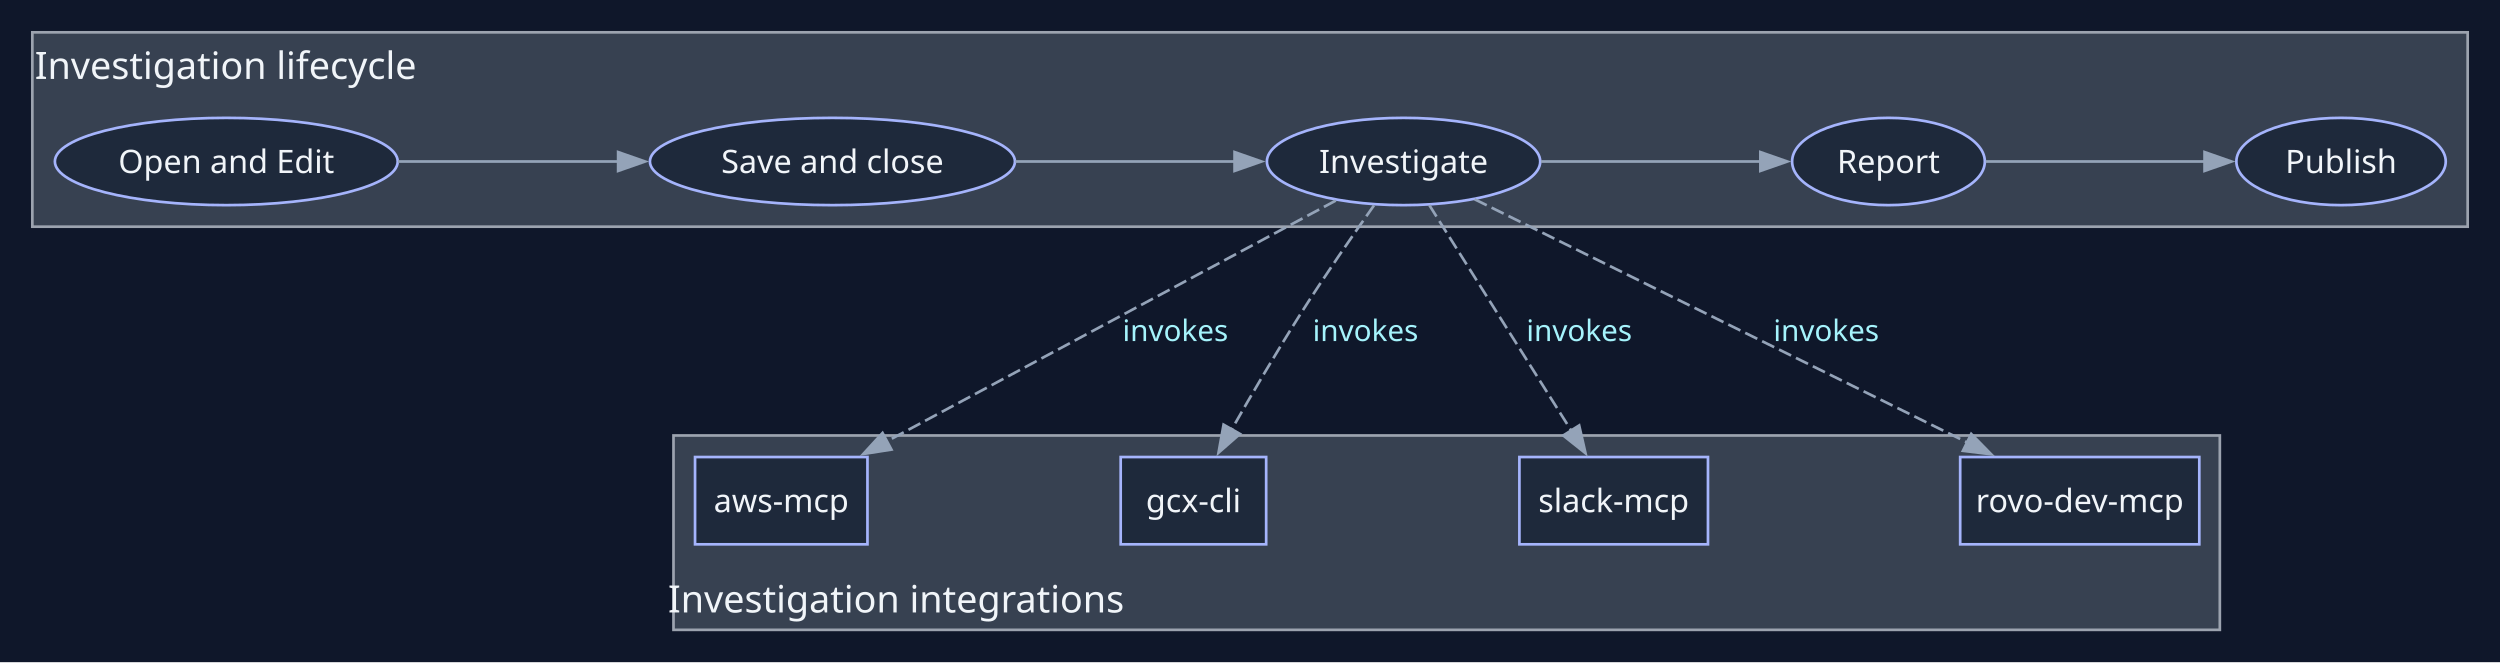
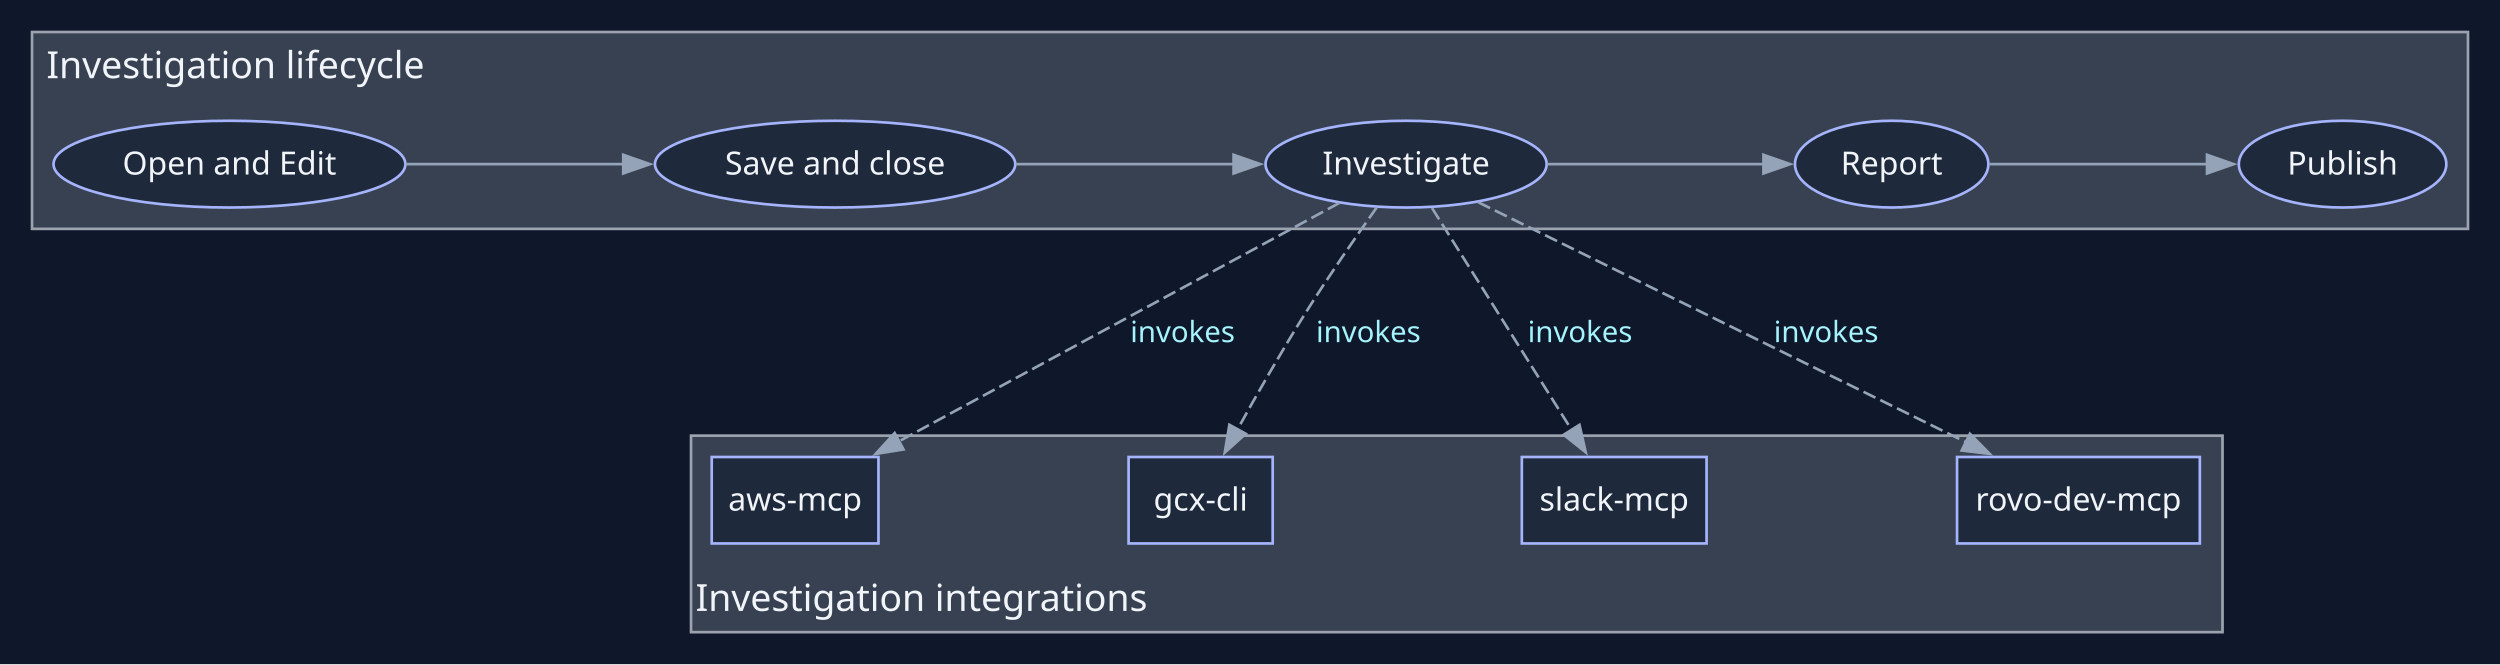
- <svg xmlns="http://www.w3.org/2000/svg" width="1856pt" height="492pt" viewBox="0.00 0.00 1856.00 492.00">
-   <g id="graph0" class="graph" transform="scale(2 2) rotate(0) translate(4 241.8)">
-     <polygon fill="#0f172a" stroke="none" points="-4,4 -4,-241.8 924,-241.8 924,4 -4,4" />
+ <svg xmlns="http://www.w3.org/2000/svg" width="1874pt" height="498pt" viewBox="0.00 0.00 1874.00 498.00">
+   <g id="graph0" class="graph" transform="scale(2 2) rotate(0) translate(4 244.93)">
+     <polygon fill="#0f172a" stroke="none" points="-4,4 -4,-244.93 933,-244.93 933,4 -4,4" />
    <g id="clust1" class="cluster">
-       <polygon fill="#374151" stroke="#9ca3af" points="8,-157.65 8,-229.8 912,-229.8 912,-157.65 8,-157.65" />
-       <text xml:space="preserve" text-anchor="middle" x="79.75" y="-212.5" font-family="Trebuchet MS" font-size="14.00" fill="#f1f5f9">Investigation lifecycle</text>
+       <polygon fill="#374151" stroke="#9ca3af" points="8,-159.15 8,-232.93 921,-232.93 921,-159.15 8,-159.15" />
+       <text xml:space="preserve" text-anchor="middle" x="84.25" y="-215.63" font-family="Trebuchet MS" font-size="14.00" fill="#f1f5f9">Investigation lifecycle</text>
    </g>
    <g id="clust3" class="cluster">
-       <polygon fill="#374151" stroke="#9ca3af" points="246,-8 246,-80.15 820,-80.15 820,-8 246,-8" />
-       <text xml:space="preserve" text-anchor="middle" x="328.62" y="-14.45" font-family="Trebuchet MS" font-size="14.00" fill="#f1f5f9">Investigation integrations</text>
+       <polygon fill="#374151" stroke="#9ca3af" points="255,-8 255,-81.65 829,-81.65 829,-8 255,-8" />
+       <text xml:space="preserve" text-anchor="middle" x="341.38" y="-15.95" font-family="Trebuchet MS" font-size="14.00" fill="#f1f5f9">Investigation integrations</text>
    </g>
    <g id="node1" class="node">
-       <ellipse fill="#1e293b" stroke="#a5b4fc" cx="80" cy="-181.85" rx="63.63" ry="16.2" />
-       <text xml:space="preserve" text-anchor="middle" x="80" y="-177.58" font-family="Trebuchet MS" font-size="12.00" fill="#f1f5f9">Open and Edit</text>
+       <ellipse fill="#1e293b" stroke="#a5b4fc" cx="82" cy="-183.41" rx="65.94" ry="16.26" />
+       <text xml:space="preserve" text-anchor="middle" x="82" y="-179.51" font-family="Trebuchet MS" font-size="12.00" fill="#f1f5f9">Open and Edit</text>
    </g>
    <g id="node2" class="node">
-       <ellipse fill="#1e293b" stroke="#a5b4fc" cx="305" cy="-181.85" rx="67.75" ry="16.2" />
-       <text xml:space="preserve" text-anchor="middle" x="305" y="-177.58" font-family="Trebuchet MS" font-size="12.00" fill="#f1f5f9">Save and close</text>
+       <ellipse fill="#1e293b" stroke="#a5b4fc" cx="309" cy="-183.41" rx="67.53" ry="16.26" />
+       <text xml:space="preserve" text-anchor="middle" x="309" y="-179.51" font-family="Trebuchet MS" font-size="12.00" fill="#f1f5f9">Save and close</text>
    </g>
    <g id="edge1" class="edge">
-       <path fill="none" stroke="#94a3b8" d="M143.72,-181.85C171.04,-181.85 198.35,-181.85 225.67,-181.85" />
-       <polygon fill="#94a3b8" stroke="#94a3b8" points="225.45,-185.35 235.45,-181.85 225.45,-178.35 225.45,-185.35" />
+       <path fill="none" stroke="#94a3b8" d="M148.06,-183.41C175.32,-183.41 202.58,-183.41 229.84,-183.41" />
+       <polygon fill="#94a3b8" stroke="#94a3b8" points="229.59,-186.91 239.59,-183.41 229.59,-179.91 229.59,-186.91" />
    </g>
    <g id="node3" class="node">
-       <ellipse fill="#1e293b" stroke="#a5b4fc" cx="517" cy="-181.85" rx="50.73" ry="16.2" />
-       <text xml:space="preserve" text-anchor="middle" x="517" y="-177.58" font-family="Trebuchet MS" font-size="12.00" fill="#f1f5f9">Investigate</text>
+       <ellipse fill="#1e293b" stroke="#a5b4fc" cx="523" cy="-183.41" rx="52.68" ry="16.26" />
+       <text xml:space="preserve" text-anchor="middle" x="523" y="-179.51" font-family="Trebuchet MS" font-size="12.00" fill="#f1f5f9">Investigate</text>
    </g>
    <g id="edge2" class="edge">
-       <path fill="none" stroke="#94a3b8" d="M372.91,-181.85C400.12,-181.85 427.32,-181.85 454.53,-181.85" />
-       <polygon fill="#94a3b8" stroke="#94a3b8" points="454.27,-185.35 464.27,-181.85 454.27,-178.35 454.27,-185.35" />
+       <path fill="none" stroke="#94a3b8" d="M376.71,-183.41C404,-183.41 431.29,-183.41 458.58,-183.41" />
+       <polygon fill="#94a3b8" stroke="#94a3b8" points="458.34,-186.91 468.34,-183.41 458.34,-179.91 458.34,-186.91" />
    </g>
    <g id="node4" class="node">
-       <ellipse fill="#1e293b" stroke="#a5b4fc" cx="697" cy="-181.85" rx="35.77" ry="16.2" />
-       <text xml:space="preserve" text-anchor="middle" x="697" y="-177.58" font-family="Trebuchet MS" font-size="12.00" fill="#f1f5f9">Report</text>
+       <ellipse fill="#1e293b" stroke="#a5b4fc" cx="705" cy="-183.41" rx="36.24" ry="16.26" />
+       <text xml:space="preserve" text-anchor="middle" x="705" y="-179.51" font-family="Trebuchet MS" font-size="12.00" fill="#f1f5f9">Report</text>
    </g>
    <g id="edge3" class="edge">
-       <path fill="none" stroke="#94a3b8" d="M567.98,-181.85C595.22,-181.85 622.46,-181.85 649.7,-181.85" />
-       <polygon fill="#94a3b8" stroke="#94a3b8" points="649.45,-185.35 659.45,-181.85 649.45,-178.35 649.45,-185.35" />
+       <path fill="none" stroke="#94a3b8" d="M575.96,-183.41C603.06,-183.41 630.16,-183.41 657.26,-183.41" />
+       <polygon fill="#94a3b8" stroke="#94a3b8" points="656.94,-186.91 666.94,-183.41 656.94,-179.91 656.94,-186.91" />
    </g>
    <g id="node6" class="node">
-       <polygon fill="#1e293b" stroke="#a5b4fc" points="318,-72.15 254,-72.15 254,-39.75 318,-39.75 318,-72.15" />
-       <text xml:space="preserve" text-anchor="middle" x="286" y="-51.68" font-family="Trebuchet MS" font-size="12.00" fill="#f1f5f9">aws-mcp</text>
+       <polygon fill="#1e293b" stroke="#a5b4fc" points="325.25,-73.65 262.75,-73.65 262.75,-41.25 325.25,-41.25 325.25,-73.65" />
+       <text xml:space="preserve" text-anchor="middle" x="294" y="-53.55" font-family="Trebuchet MS" font-size="12.00" fill="#f1f5f9">aws-mcp</text>
    </g>
    <g id="edge8" class="edge">
-       <path fill="none" stroke="#94a3b8" stroke-dasharray="5,2" d="M491.84,-167.35C451.64,-145.79 372.63,-103.41 325.04,-77.89" />
-       <polygon fill="#94a3b8" stroke="#94a3b8" points="326.9,-74.92 316.44,-73.28 323.6,-81.09 326.9,-74.92" />
-       <text xml:space="preserve" text-anchor="middle" x="429.43" y="-115.2" font-family="Trebuchet MS" font-size="11.00" fill="#a5f3fc">  invokes</text>
+       <path fill="none" stroke="#94a3b8" stroke-dasharray="5,2" d="M498.06,-168.91C458.21,-147.34 379.88,-104.94 332.7,-79.4" />
+       <polygon fill="#94a3b8" stroke="#94a3b8" points="334.64,-76.47 324.18,-74.79 331.31,-82.63 334.64,-76.47" />
+       <text xml:space="preserve" text-anchor="middle" x="436.37" y="-116.7" font-family="Trebuchet MS" font-size="11.00" fill="#a5f3fc">  invokes</text>
    </g>
    <g id="node7" class="node">
-       <polygon fill="#1e293b" stroke="#a5b4fc" points="466,-72.15 412,-72.15 412,-39.75 466,-39.75 466,-72.15" />
-       <text xml:space="preserve" text-anchor="middle" x="439" y="-51.68" font-family="Trebuchet MS" font-size="12.00" fill="#f1f5f9">gcx-cli</text>
+       <polygon fill="#1e293b" stroke="#a5b4fc" points="473,-73.65 419,-73.65 419,-41.25 473,-41.25 473,-73.65" />
+       <text xml:space="preserve" text-anchor="middle" x="446" y="-53.55" font-family="Trebuchet MS" font-size="12.00" fill="#f1f5f9">gcx-cli</text>
    </g>
    <g id="edge9" class="edge">
-       <path fill="none" stroke="#94a3b8" stroke-dasharray="5,2" d="M506.04,-165.59C498.27,-154.63 487.72,-139.41 479,-125.65 470.02,-111.49 460.55,-95.29 453.08,-82.18" />
-       <polygon fill="#94a3b8" stroke="#94a3b8" points="456.28,-80.73 448.31,-73.75 450.19,-84.17 456.28,-80.73" />
-       <text xml:space="preserve" text-anchor="middle" x="500" y="-115.2" font-family="Trebuchet MS" font-size="11.00" fill="#a5f3fc">  invokes</text>
+       <path fill="none" stroke="#94a3b8" stroke-dasharray="5,2" d="M511.99,-167.17C504.2,-156.2 493.65,-140.97 485,-127.15 476.16,-113.02 466.92,-96.83 459.66,-83.71" />
+       <polygon fill="#94a3b8" stroke="#94a3b8" points="462.91,-82.36 455.03,-75.28 456.77,-85.73 462.91,-82.36" />
+       <text xml:space="preserve" text-anchor="middle" x="506" y="-116.7" font-family="Trebuchet MS" font-size="11.00" fill="#a5f3fc">  invokes</text>
    </g>
    <g id="node8" class="node">
-       <polygon fill="#1e293b" stroke="#a5b4fc" points="630,-72.15 560,-72.15 560,-39.75 630,-39.75 630,-72.15" />
-       <text xml:space="preserve" text-anchor="middle" x="595" y="-51.68" font-family="Trebuchet MS" font-size="12.00" fill="#f1f5f9">slack-mcp</text>
+       <polygon fill="#1e293b" stroke="#a5b4fc" points="635.62,-73.65 566.38,-73.65 566.38,-41.25 635.62,-41.25 635.62,-73.65" />
+       <text xml:space="preserve" text-anchor="middle" x="601" y="-53.55" font-family="Trebuchet MS" font-size="12.00" fill="#f1f5f9">slack-mcp</text>
    </g>
    <g id="edge10" class="edge">
-       <path fill="none" stroke="#94a3b8" stroke-dasharray="5,2" d="M526.56,-165.66C539.72,-144.76 563.57,-106.88 579.34,-81.82" />
-       <polygon fill="#94a3b8" stroke="#94a3b8" points="582.19,-83.88 584.55,-73.55 576.26,-80.15 582.19,-83.88" />
-       <text xml:space="preserve" text-anchor="middle" x="579.34" y="-115.2" font-family="Trebuchet MS" font-size="11.00" fill="#a5f3fc">  invokes</text>
+       <path fill="none" stroke="#94a3b8" stroke-dasharray="5,2" d="M532.72,-166.96C545.86,-146.09 569.44,-108.61 585.16,-83.63" />
+       <polygon fill="#94a3b8" stroke="#94a3b8" points="587.99,-85.7 590.35,-75.38 582.06,-81.98 587.99,-85.7" />
+       <text xml:space="preserve" text-anchor="middle" x="585.34" y="-116.7" font-family="Trebuchet MS" font-size="11.00" fill="#a5f3fc">  invokes</text>
    </g>
    <g id="node9" class="node">
-       <polygon fill="#1e293b" stroke="#a5b4fc" points="812.38,-72.15 723.62,-72.15 723.62,-39.75 812.38,-39.75 812.38,-72.15" />
-       <text xml:space="preserve" text-anchor="middle" x="768" y="-51.68" font-family="Trebuchet MS" font-size="12.00" fill="#f1f5f9">rovo-dev-mcp</text>
+       <polygon fill="#1e293b" stroke="#a5b4fc" points="820.5,-73.65 729.5,-73.65 729.5,-41.25 820.5,-41.25 820.5,-73.65" />
+       <text xml:space="preserve" text-anchor="middle" x="775" y="-53.55" font-family="Trebuchet MS" font-size="12.00" fill="#f1f5f9">rovo-dev-mcp</text>
    </g>
    <g id="edge11" class="edge">
-       <path fill="none" stroke="#94a3b8" stroke-dasharray="5,2" d="M543.39,-167.82C586.96,-146.32 674.28,-103.21 726.28,-77.54" />
-       <polygon fill="#94a3b8" stroke="#94a3b8" points="727.72,-80.73 735.14,-73.17 724.63,-74.46 727.72,-80.73" />
-       <text xml:space="preserve" text-anchor="middle" x="671.03" y="-115.2" font-family="Trebuchet MS" font-size="11.00" fill="#a5f3fc">  invokes</text>
+       <path fill="none" stroke="#94a3b8" stroke-dasharray="5,2" d="M549.97,-169.15C593.8,-147.59 680.83,-104.77 732.87,-79.17" />
+       <polygon fill="#94a3b8" stroke="#94a3b8" points="734.32,-82.36 741.75,-74.81 731.23,-76.08 734.32,-82.36" />
+       <text xml:space="preserve" text-anchor="middle" x="677.56" y="-116.7" font-family="Trebuchet MS" font-size="11.00" fill="#a5f3fc">  invokes</text>
    </g>
    <g id="node5" class="node">
-       <ellipse fill="#1e293b" stroke="#a5b4fc" cx="865" cy="-181.85" rx="38.86" ry="16.2" />
-       <text xml:space="preserve" text-anchor="middle" x="865" y="-177.58" font-family="Trebuchet MS" font-size="12.00" fill="#f1f5f9">Publish</text>
+       <ellipse fill="#1e293b" stroke="#a5b4fc" cx="874" cy="-183.41" rx="38.89" ry="16.26" />
+       <text xml:space="preserve" text-anchor="middle" x="874" y="-179.51" font-family="Trebuchet MS" font-size="12.00" fill="#f1f5f9">Publish</text>
    </g>
    <g id="edge4" class="edge">
-       <path fill="none" stroke="#94a3b8" d="M733.09,-181.85C760.27,-181.85 787.44,-181.85 814.61,-181.85" />
-       <polygon fill="#94a3b8" stroke="#94a3b8" points="814.33,-185.35 824.33,-181.85 814.33,-178.35 814.33,-185.35" />
+       <path fill="none" stroke="#94a3b8" d="M741.64,-183.41C768.9,-183.41 796.17,-183.41 823.44,-183.41" />
+       <polygon fill="#94a3b8" stroke="#94a3b8" points="823.19,-186.91 833.19,-183.41 823.19,-179.91 823.19,-186.91" />
    </g>
  </g>
</svg>
